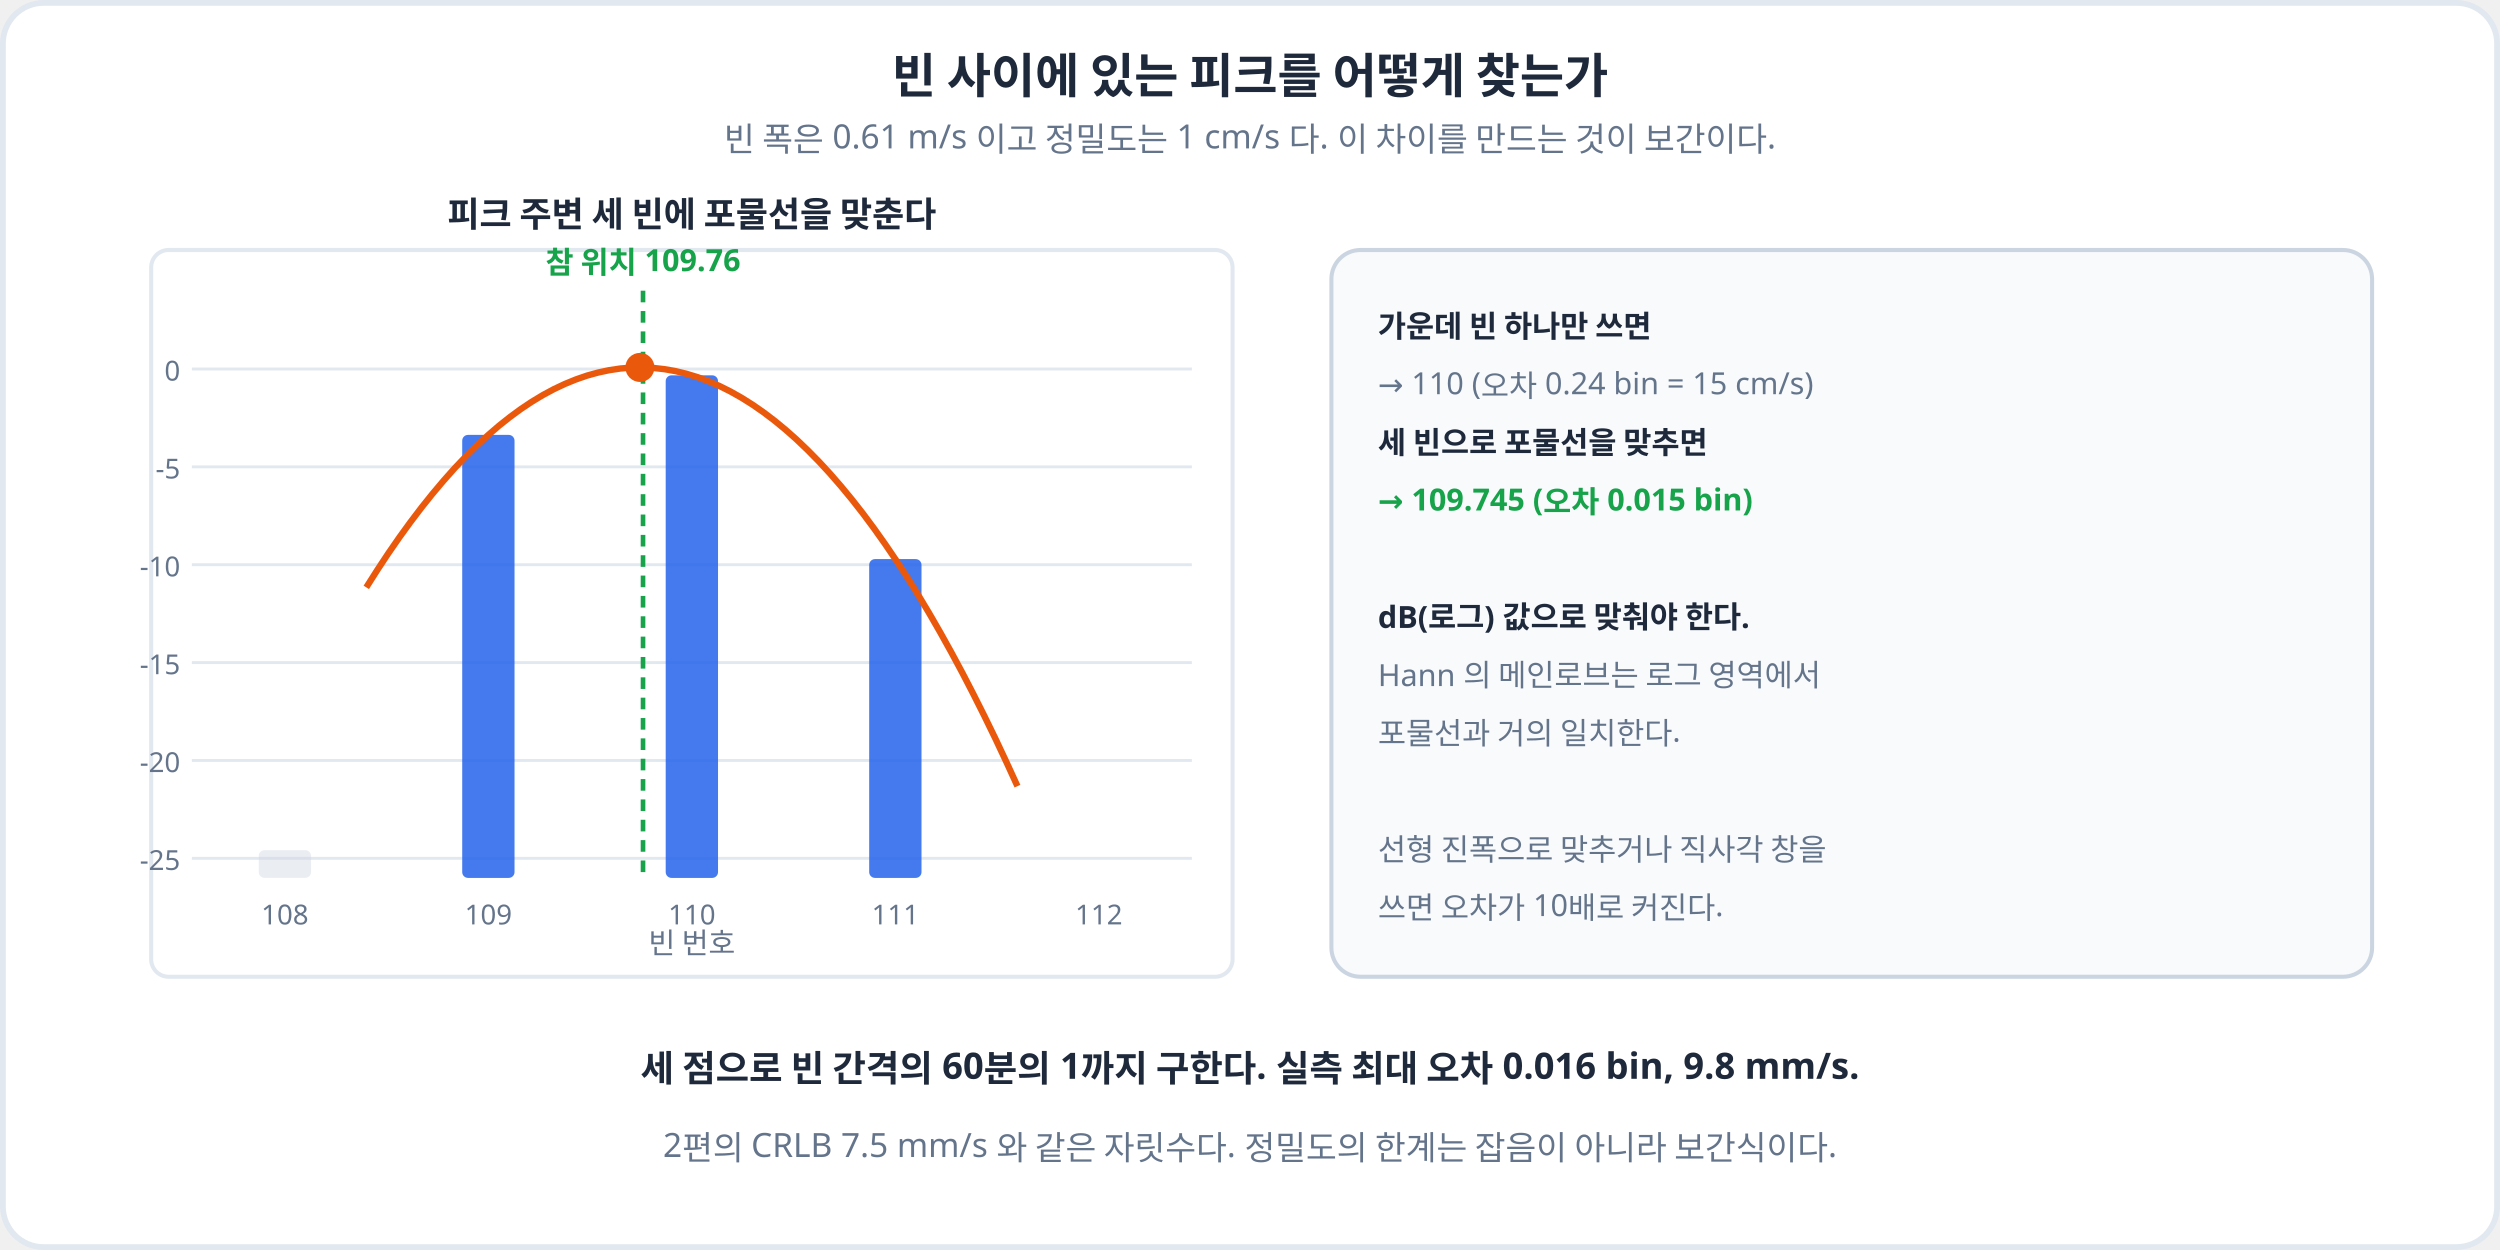
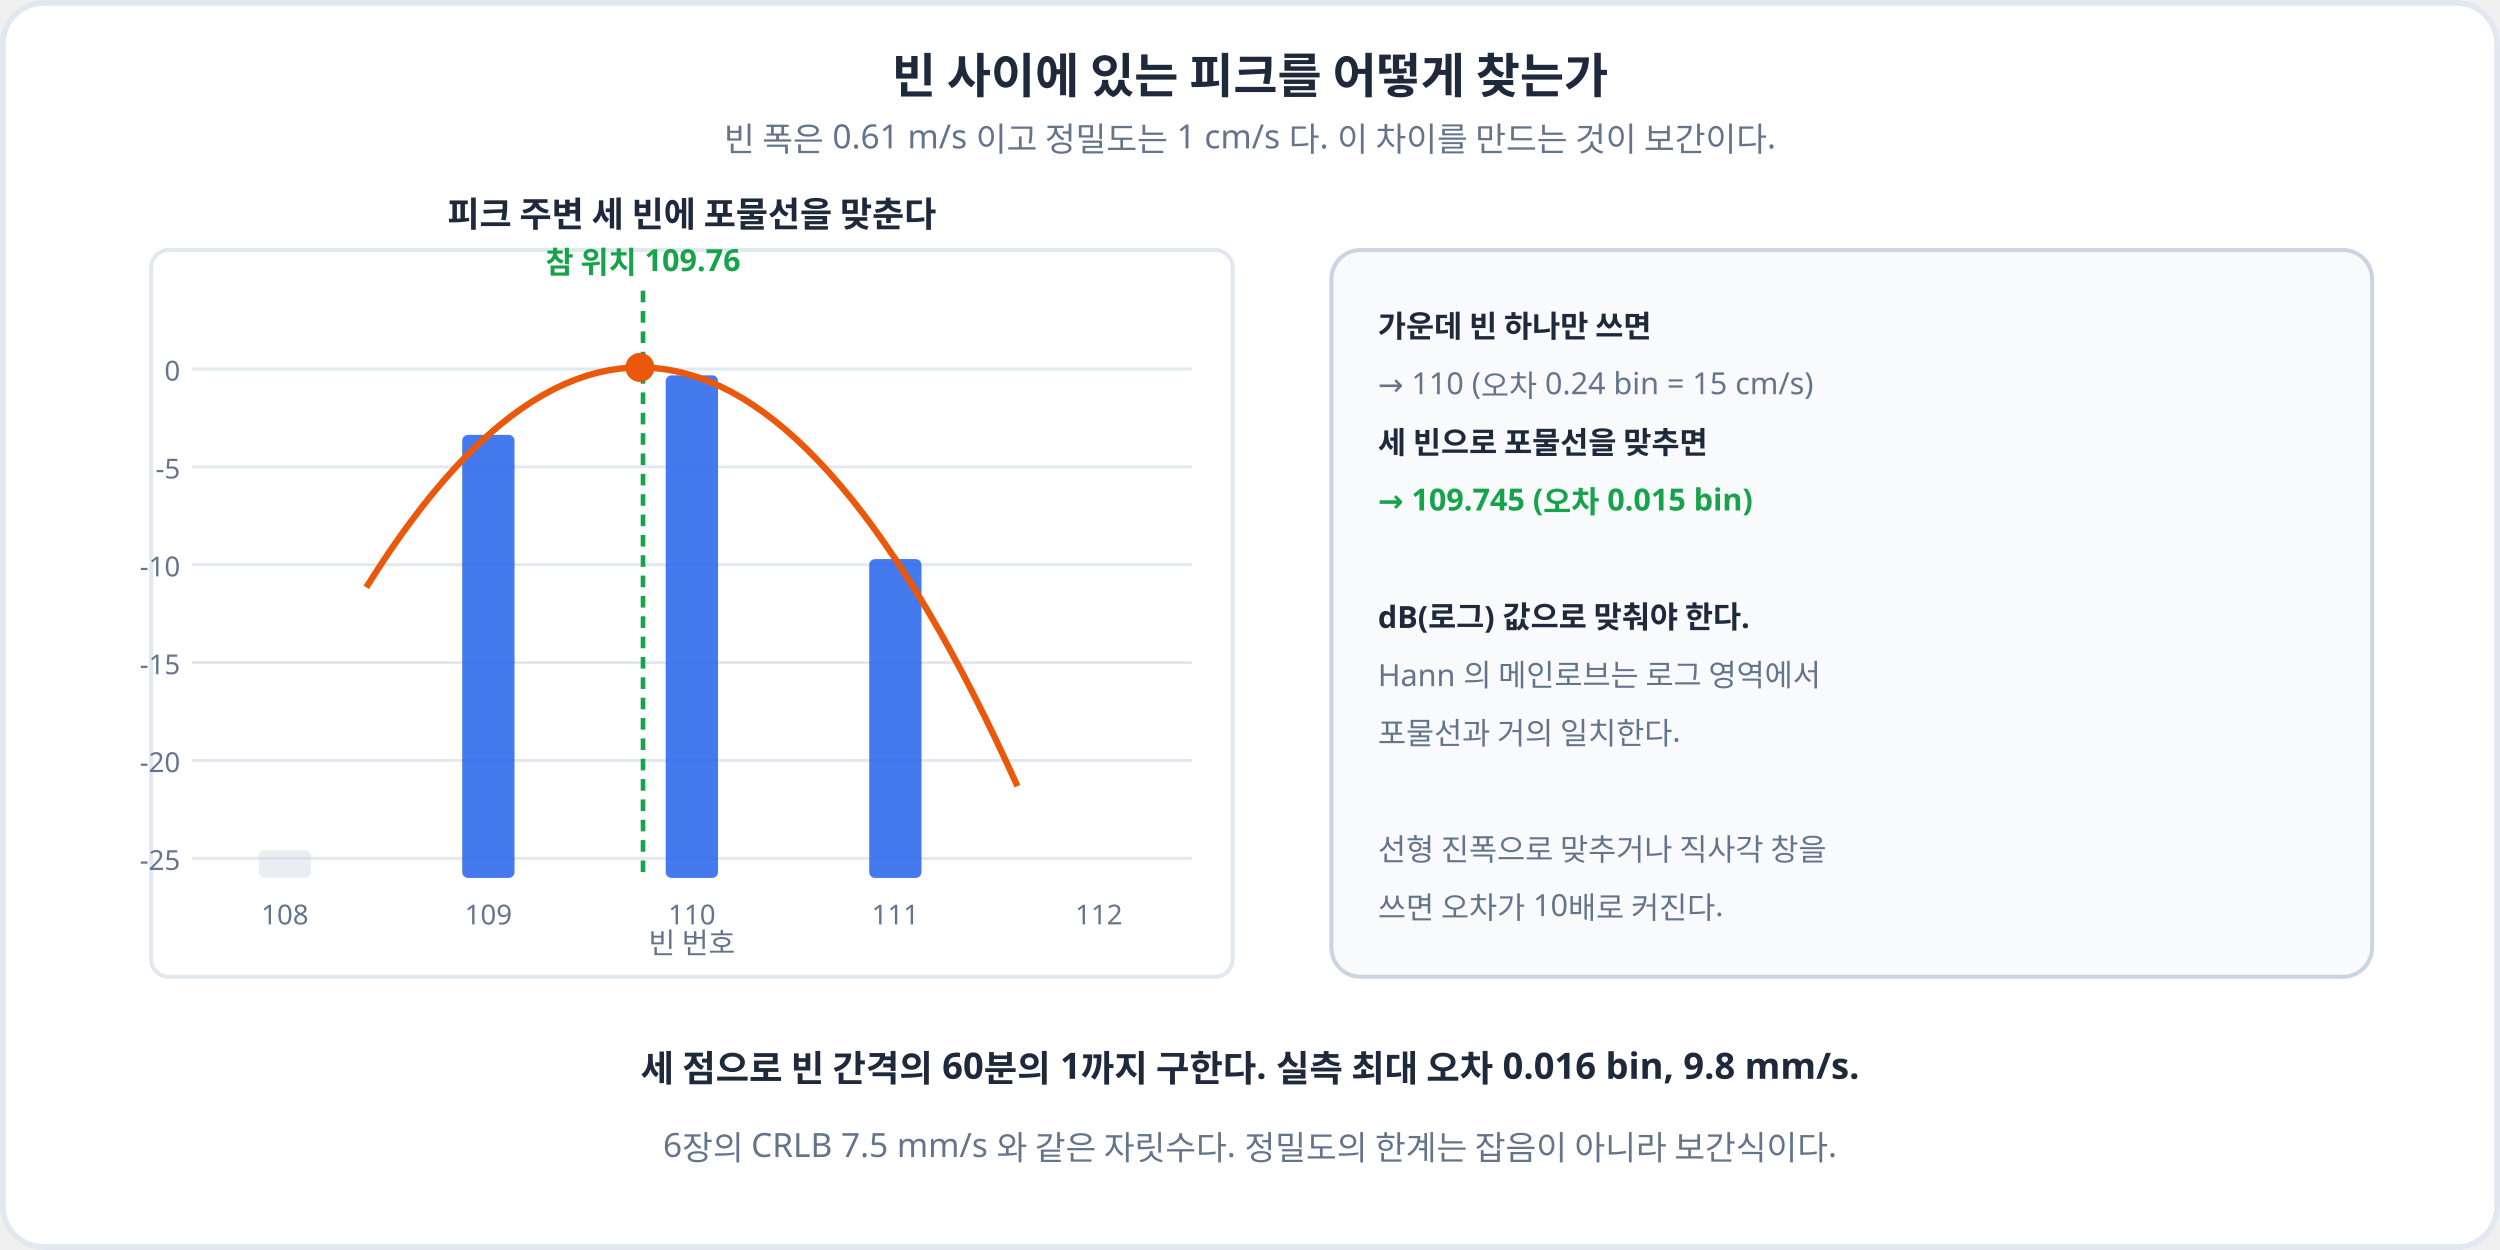
<svg xmlns="http://www.w3.org/2000/svg" viewBox="0 0 860 430" font-family="Segoe UI, Malgun Gothic, Apple SD Gothic Neo, sans-serif">
  <rect x="1" y="1" width="858" height="428" rx="14" fill="#ffffff" stroke="#e2e8f0" stroke-width="2" />
  <text x="430" y="32" font-size="16.5" fill="#1e293b" text-anchor="middle" font-weight="700">빈 사이에 있는 피크를 어떻게 찾는가</text>
  <text x="430" y="52" font-size="11.5" fill="#64748b" text-anchor="middle" font-weight="400">빈 폭은 0.61 m/s 이고 정밀도는 1 cm/s 다. 이 차이를 만드는 것이 보간이다.</text>
  <rect x="52" y="86" width="372" height="250" rx="6" fill="#ffffff" stroke="#e2e8f0" stroke-width="1.4" />
  <line x1="66" y1="295.27" x2="410" y2="295.27" stroke="#e2e8f0" stroke-width="1" />
  <text x="62" y="299.27" font-size="9.5" fill="#64748b" text-anchor="end" font-weight="400">-25</text>
  <line x1="66" y1="261.6" x2="410" y2="261.6" stroke="#e2e8f0" stroke-width="1" />
  <text x="62" y="265.6" font-size="9.5" fill="#64748b" text-anchor="end" font-weight="400">-20</text>
  <line x1="66" y1="227.93" x2="410" y2="227.93" stroke="#e2e8f0" stroke-width="1" />
  <text x="62" y="231.93" font-size="9.5" fill="#64748b" text-anchor="end" font-weight="400">-15</text>
  <line x1="66" y1="194.27" x2="410" y2="194.27" stroke="#e2e8f0" stroke-width="1" />
  <text x="62" y="198.27" font-size="9.5" fill="#64748b" text-anchor="end" font-weight="400">-10</text>
  <line x1="66" y1="160.6" x2="410" y2="160.6" stroke="#e2e8f0" stroke-width="1" />
  <text x="62" y="164.6" font-size="9.5" fill="#64748b" text-anchor="end" font-weight="400">-5</text>
  <line x1="66" y1="126.93" x2="410" y2="126.93" stroke="#e2e8f0" stroke-width="1" />
  <text x="62" y="130.93" font-size="9.5" fill="#64748b" text-anchor="end" font-weight="400">0</text>
  <rect x="89" y="292.44" width="18" height="9.56" rx="2" fill="#cbd5e1" opacity="0.4" />
  <text x="98" y="318" font-size="9.5" fill="#64748b" text-anchor="middle" font-weight="400">108</text>
  <rect x="159" y="149.6" width="18" height="152.4" rx="2" fill="#2563eb" opacity="0.85" />
  <text x="168" y="318" font-size="9.5" fill="#64748b" text-anchor="middle" font-weight="400">109</text>
  <rect x="229" y="129.11" width="18" height="172.89" rx="2" fill="#2563eb" opacity="0.85" />
  <text x="238" y="318" font-size="9.5" fill="#64748b" text-anchor="middle" font-weight="400">110</text>
  <rect x="299" y="192.33" width="18" height="109.67" rx="2" fill="#2563eb" opacity="0.85" />
  <text x="308" y="318" font-size="9.5" fill="#64748b" text-anchor="middle" font-weight="400">111</text>
  <rect x="369" y="344.55" width="18" height="-42.55" rx="2" fill="#cbd5e1" opacity="0.4" />
  <text x="378" y="318" font-size="9.5" fill="#64748b" text-anchor="middle" font-weight="400">112</text>
  <path d="M126,202.06 L129.8,196.08 L133.59,190.34 L137.39,184.85 L141.19,179.61 L144.98,174.62 L148.78,169.87 L152.58,165.36 L156.37,161.1 L160.17,157.09 L163.97,153.33 L167.76,149.81 L171.56,146.53 L175.36,143.51 L179.15,140.73 L182.95,138.19 L186.75,135.9 L190.54,133.86 L194.34,132.07 L198.14,130.52 L201.93,129.21 L205.73,128.16 L209.53,127.35 L213.32,126.78 L217.12,126.46 L220.92,126.39 L224.71,126.57 L228.51,126.99 L232.31,127.65 L236.1,128.57 L239.9,129.72 L243.69,131.13 L247.49,132.78 L251.29,134.68 L255.08,136.82 L258.88,139.21 L262.68,141.85 L266.47,144.73 L270.27,147.86 L274.07,151.23 L277.86,154.86 L281.66,158.72 L285.46,162.84 L289.25,167.2 L293.05,171.8 L296.85,176.65 L300.64,181.75 L304.44,187.1 L308.24,192.69 L312.03,198.52 L315.83,204.61 L319.63,210.94 L323.42,217.51 L327.22,224.34 L331.02,231.4 L334.81,238.72 L338.61,246.28 L342.41,254.08 L346.2,262.14 L350,270.44" fill="none" stroke="#ea580c" stroke-width="2.2" stroke-linejoin="round" opacity="1.0" />
  <line x1="221.2" y1="100" x2="221.2" y2="302" stroke="#16a34a" stroke-width="1.6" stroke-dasharray="4 3" />
  <circle cx="220.13" cy="126.39" r="5" fill="#ea580c" />
  <text x="221.2" y="94" font-size="10.5" fill="#16a34a" text-anchor="middle" font-weight="700">참 위치 109.76</text>
  <text x="238" y="328" font-size="10" fill="#64748b" text-anchor="middle" font-weight="400">빈 번호</text>
  <text x="238" y="78" font-size="12" fill="#1e293b" text-anchor="middle" font-weight="700">피크 주변 세 빈에 포물선을 맞춘다</text>
  <rect x="458" y="86" width="358" height="250" rx="10" fill="#f8fafc" stroke="#cbd5e1" stroke-width="1.4" />
  <text x="474" y="116" font-size="10.5" fill="#1e293b" text-anchor="start" font-weight="700">가운데 빈 하나만 쓰면</text>
  <text x="474" y="136" font-size="10.5" fill="#64748b" text-anchor="start" font-weight="400">  → 110 (오차 0.24 bin = 15 cm/s)</text>
  <text x="474" y="156" font-size="10.5" fill="#1e293b" text-anchor="start" font-weight="700">세 빈으로 포물선을 맞추면</text>
  <text x="474" y="176" font-size="10.5" fill="#16a34a" text-anchor="start" font-weight="700">  → 109.745 (오차 0.015 bin)</text>
  <text x="474" y="196" font-size="10.5" fill="#64748b" text-anchor="start" font-weight="400" />
  <text x="474" y="216" font-size="10.5" fill="#1e293b" text-anchor="start" font-weight="700">dB(로그) 값으로 맞춰야 한다.</text>
  <text x="474" y="236" font-size="10.5" fill="#64748b" text-anchor="start" font-weight="400">Hann 의 메인로브는 로그 영역에서</text>
  <text x="474" y="256" font-size="10.5" fill="#64748b" text-anchor="start" font-weight="400">포물선과 거의 일치한다.</text>
  <text x="474" y="276" font-size="10.5" fill="#64748b" text-anchor="start" font-weight="400" />
  <text x="474" y="296" font-size="10.5" fill="#64748b" text-anchor="start" font-weight="400">선형 진폭으로 맞추거나 직사각 창을</text>
  <text x="474" y="316" font-size="10.5" fill="#64748b" text-anchor="start" font-weight="400">쓰면 오차가 10배로 커진다.</text>
  <text x="430" y="372" font-size="12.5" fill="#1e293b" text-anchor="middle" font-weight="600">세 점으로 빈 간격의 60분의 1까지 구한다. 실측 최대 오차 0.016 bin, 9.8 mm/s.</text>
-   <text x="430" y="398" font-size="11.5" fill="#64748b" text-anchor="middle" font-weight="400">2편의 CRLB 7.5 mm/s 와 같은 자릿수다. 정밀도의 한계는 잡음이 아니라 보간식이다.</text>
+   <text x="430" y="398" font-size="11.5" fill="#64748b" text-anchor="middle" font-weight="400">6장의 CRLB 7.5 mm/s 와 같은 자릿수다. 정밀도의 한계는 잡음이 아니라 보간식이다.</text>
</svg>
